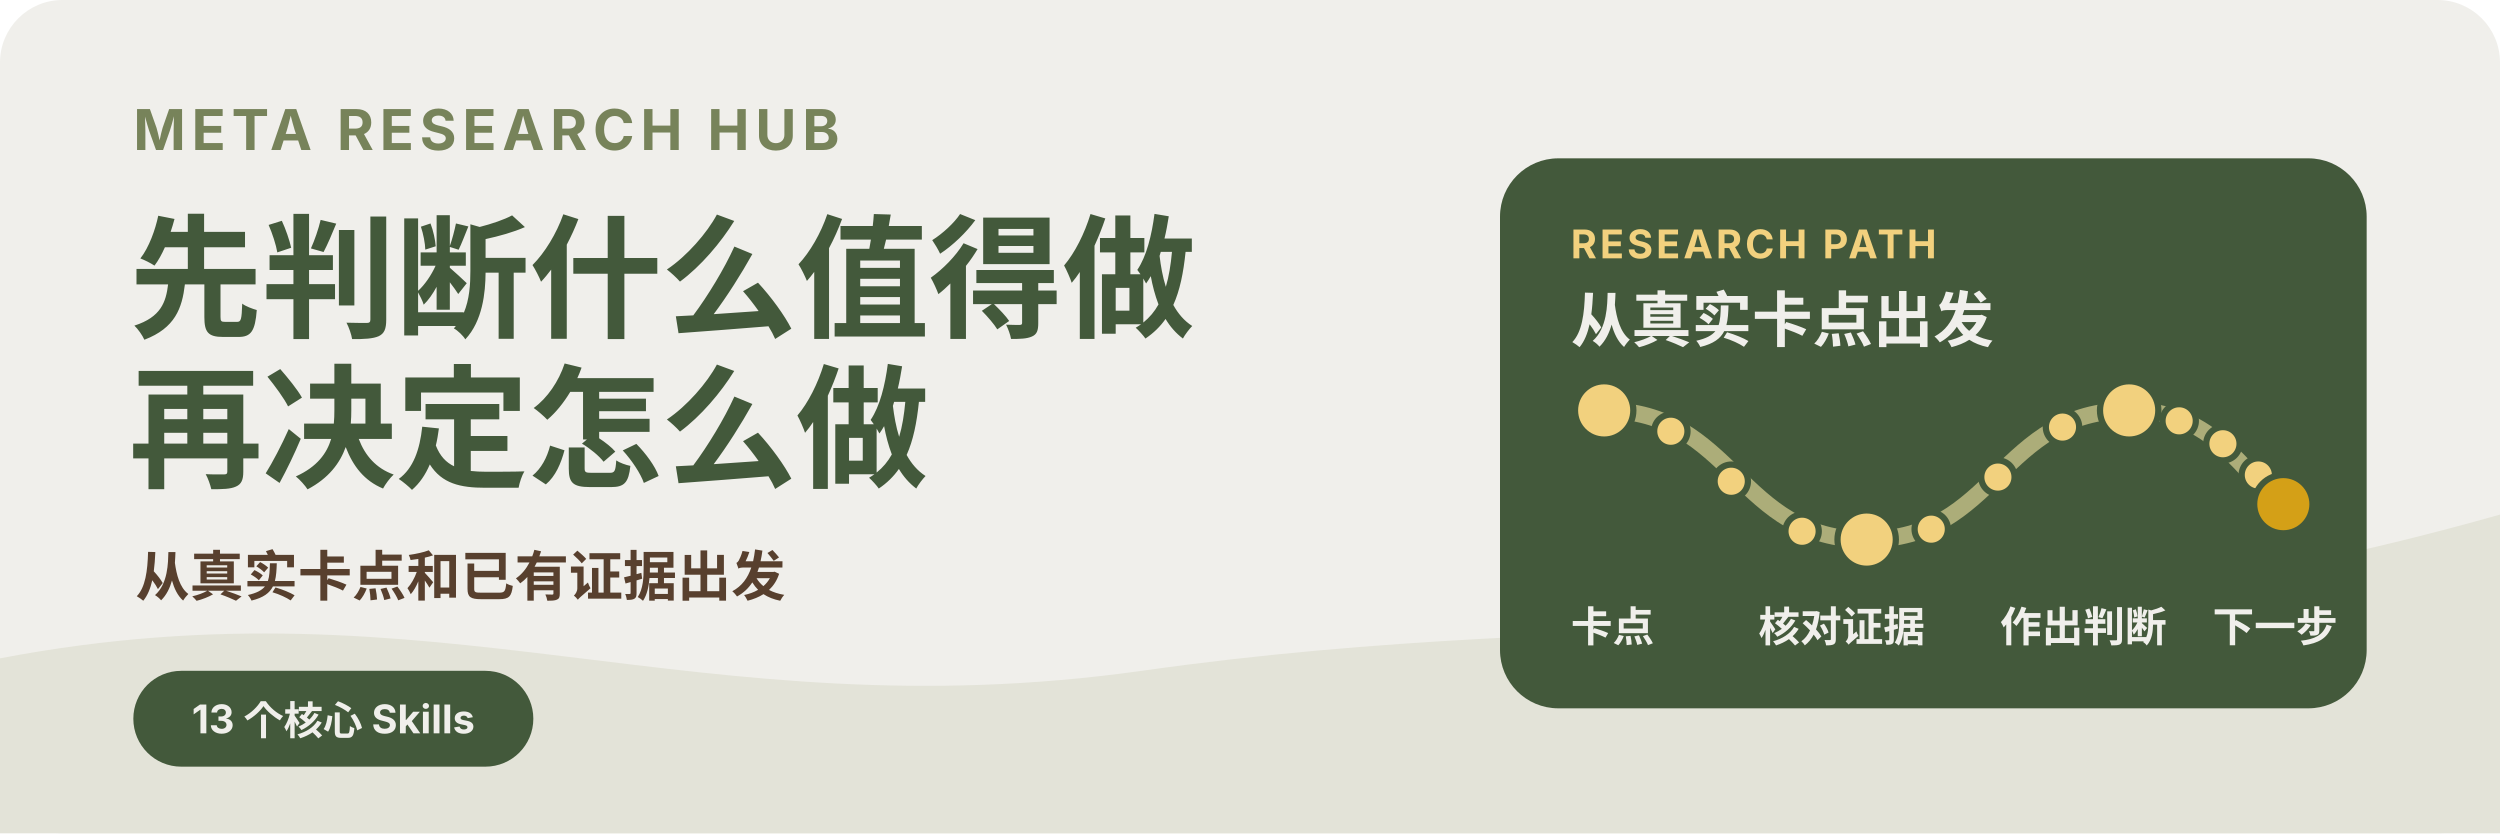
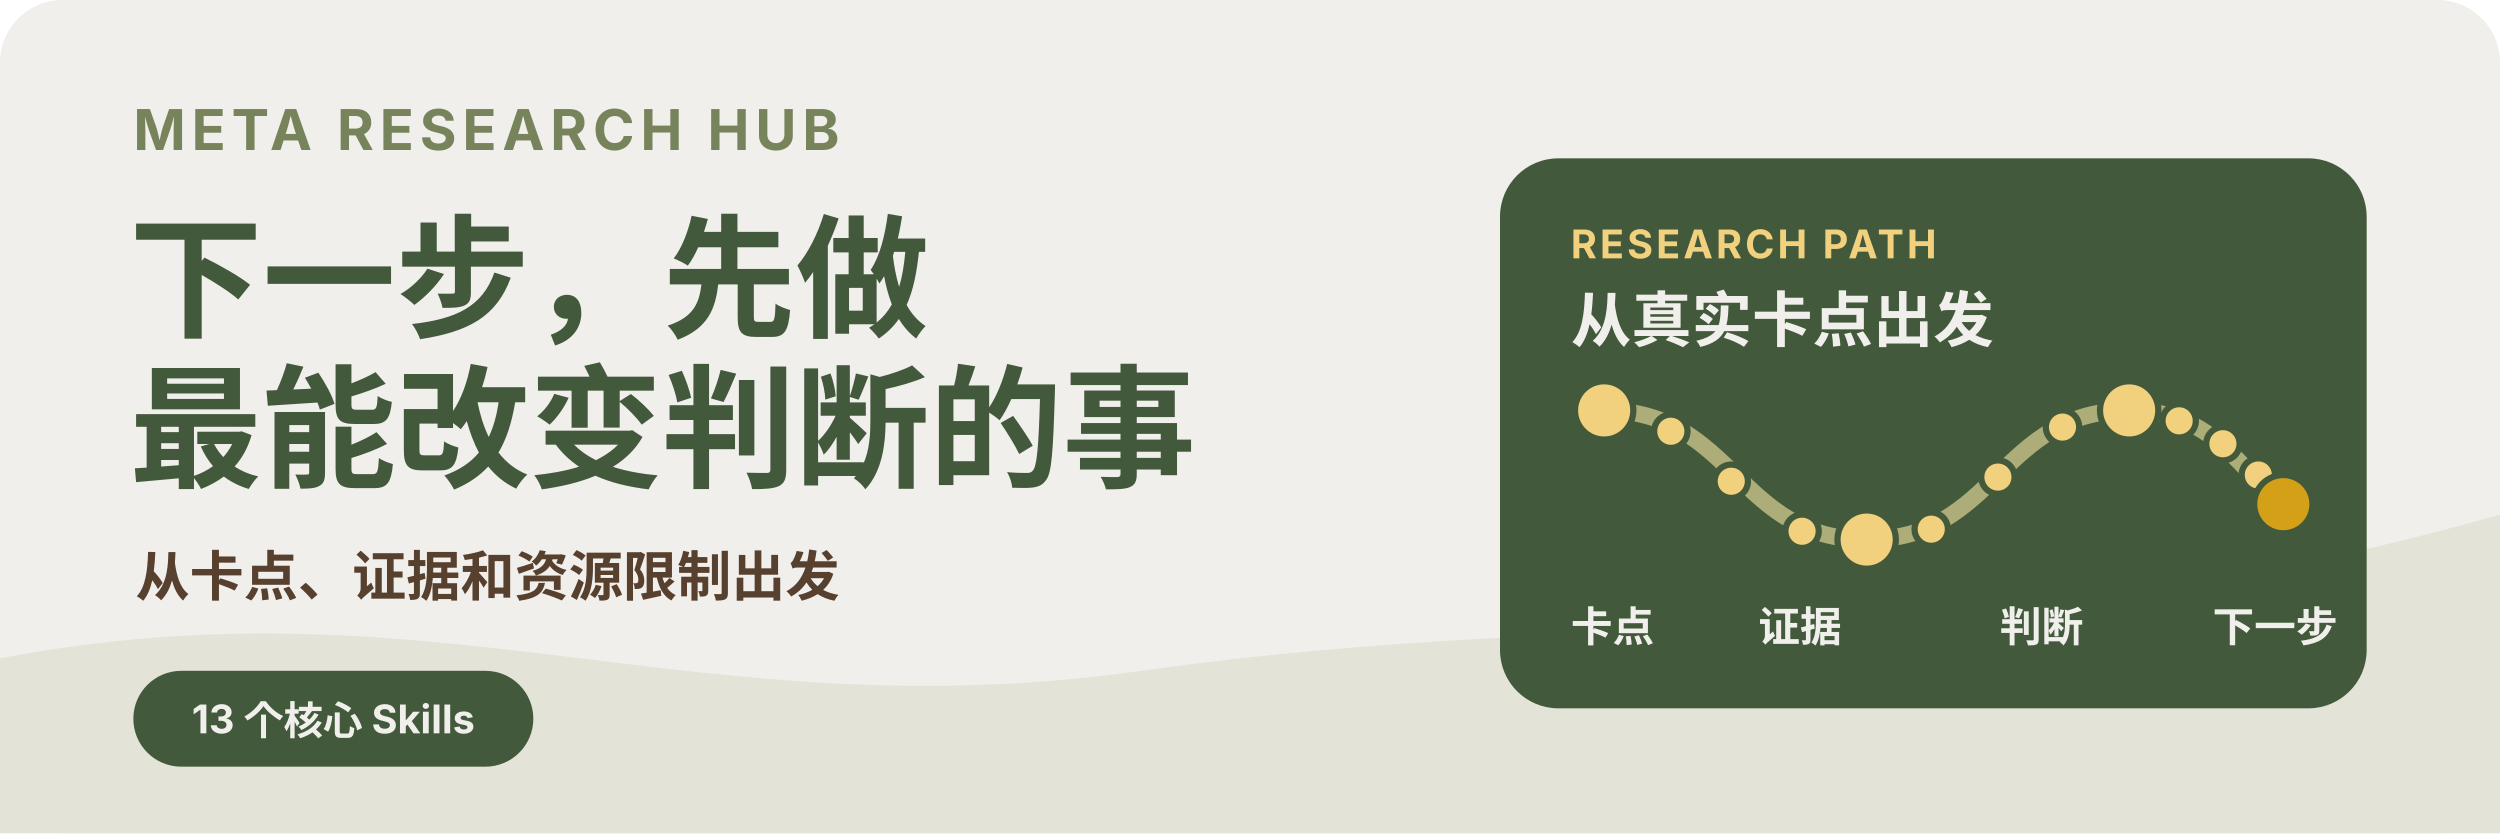
<svg xmlns="http://www.w3.org/2000/svg" width="1200" height="400" viewBox="0 0 1200 400" role="img" aria-labelledby="title desc">
  <rect width="1200" height="400" rx="30" fill="#F0EFEB" />
  <path d="M0 316 C210 276 334 352 548 322 C780 289 942 320 1200 247 V400 H0 Z" fill="#E3E3D8" />
  <g font-family="-apple-system,BlinkMacSystemFont,'Segoe UI','PingFang SC','Microsoft YaHei',sans-serif">
    <text x="64" y="72" font-size="27" font-weight="750" letter-spacing="2.8" fill="#77835A">META RESEARCH HUB</text>
-     <text x="62" y="157" font-size="64" font-weight="800" fill="#43593B">先判断什么值得做</text>
-     <text x="62" y="229" font-size="64" font-weight="800" fill="#43593B">再决定怎么做</text>
-     <text x="65" y="286" font-size="26" font-weight="650" fill="#58402E">从真实卡点和已有证据出发</text>
+     <text x="62" y="157" font-size="64" font-weight="800" fill="#43593B">下一步，先做</text>
+     <text x="62" y="229" font-size="64" font-weight="800" fill="#43593B">最能改变判断的事</text>
+     <text x="65" y="286" font-size="26" font-weight="650" fill="#58402E">从卡点、证据和资源限制出发</text>
    <g transform="translate(64 322)">
      <rect width="192" height="46" rx="23" fill="#43593B" />
      <text x="96" y="30" text-anchor="middle" font-size="19" font-weight="700" fill="#F0EFEB">13 个核心 Skills</text>
    </g>
    <g transform="translate(720 76)">
      <rect width="416" height="264" rx="28" fill="#43593B" />
      <text x="34" y="48" font-size="19" font-weight="700" letter-spacing="1.5" fill="#F2D17E">RESEARCH PATH</text>
      <text x="34" y="88" font-size="29" font-weight="750" fill="#F0EFEB">从真实卡点出发</text>
      <g transform="translate(0 -22)">
        <path d="M50 143 C112 143 114 205 176 205 C238 205 240 143 302 143 C344 143 356 174 376 188" fill="none" stroke="#ACAD79" stroke-width="8" stroke-linecap="round" />
        <g fill="#F2D17E" stroke="#43593B" stroke-width="3">
          <circle cx="50" cy="143" r="14" />
          <circle cx="82" cy="153" r="8" />
          <circle cx="111" cy="177" r="8" />
          <circle cx="145" cy="201" r="8" />
          <circle cx="176" cy="205" r="14" />
          <circle cx="207" cy="200" r="8" />
          <circle cx="239" cy="175" r="8" />
          <circle cx="270" cy="151" r="8" />
          <circle cx="302" cy="143" r="14" />
          <circle cx="326" cy="148" r="8" />
          <circle cx="347" cy="159" r="8" />
          <circle cx="364" cy="174" r="8" />
          <circle cx="376" cy="188" r="14" fill="#D4A017" />
        </g>
      </g>
      <g font-size="20" font-weight="700" fill="#F0EFEB">
        <text x="34" y="232">卡点</text>
-         <text x="124" y="232">核对证据</text>
-         <text x="240" y="232">作出判断</text>
+         <text x="124" y="232">证据</text>
+         <text x="240" y="232">判断</text>
        <text x="342" y="232">下一步</text>
      </g>
    </g>
  </g>
</svg>
